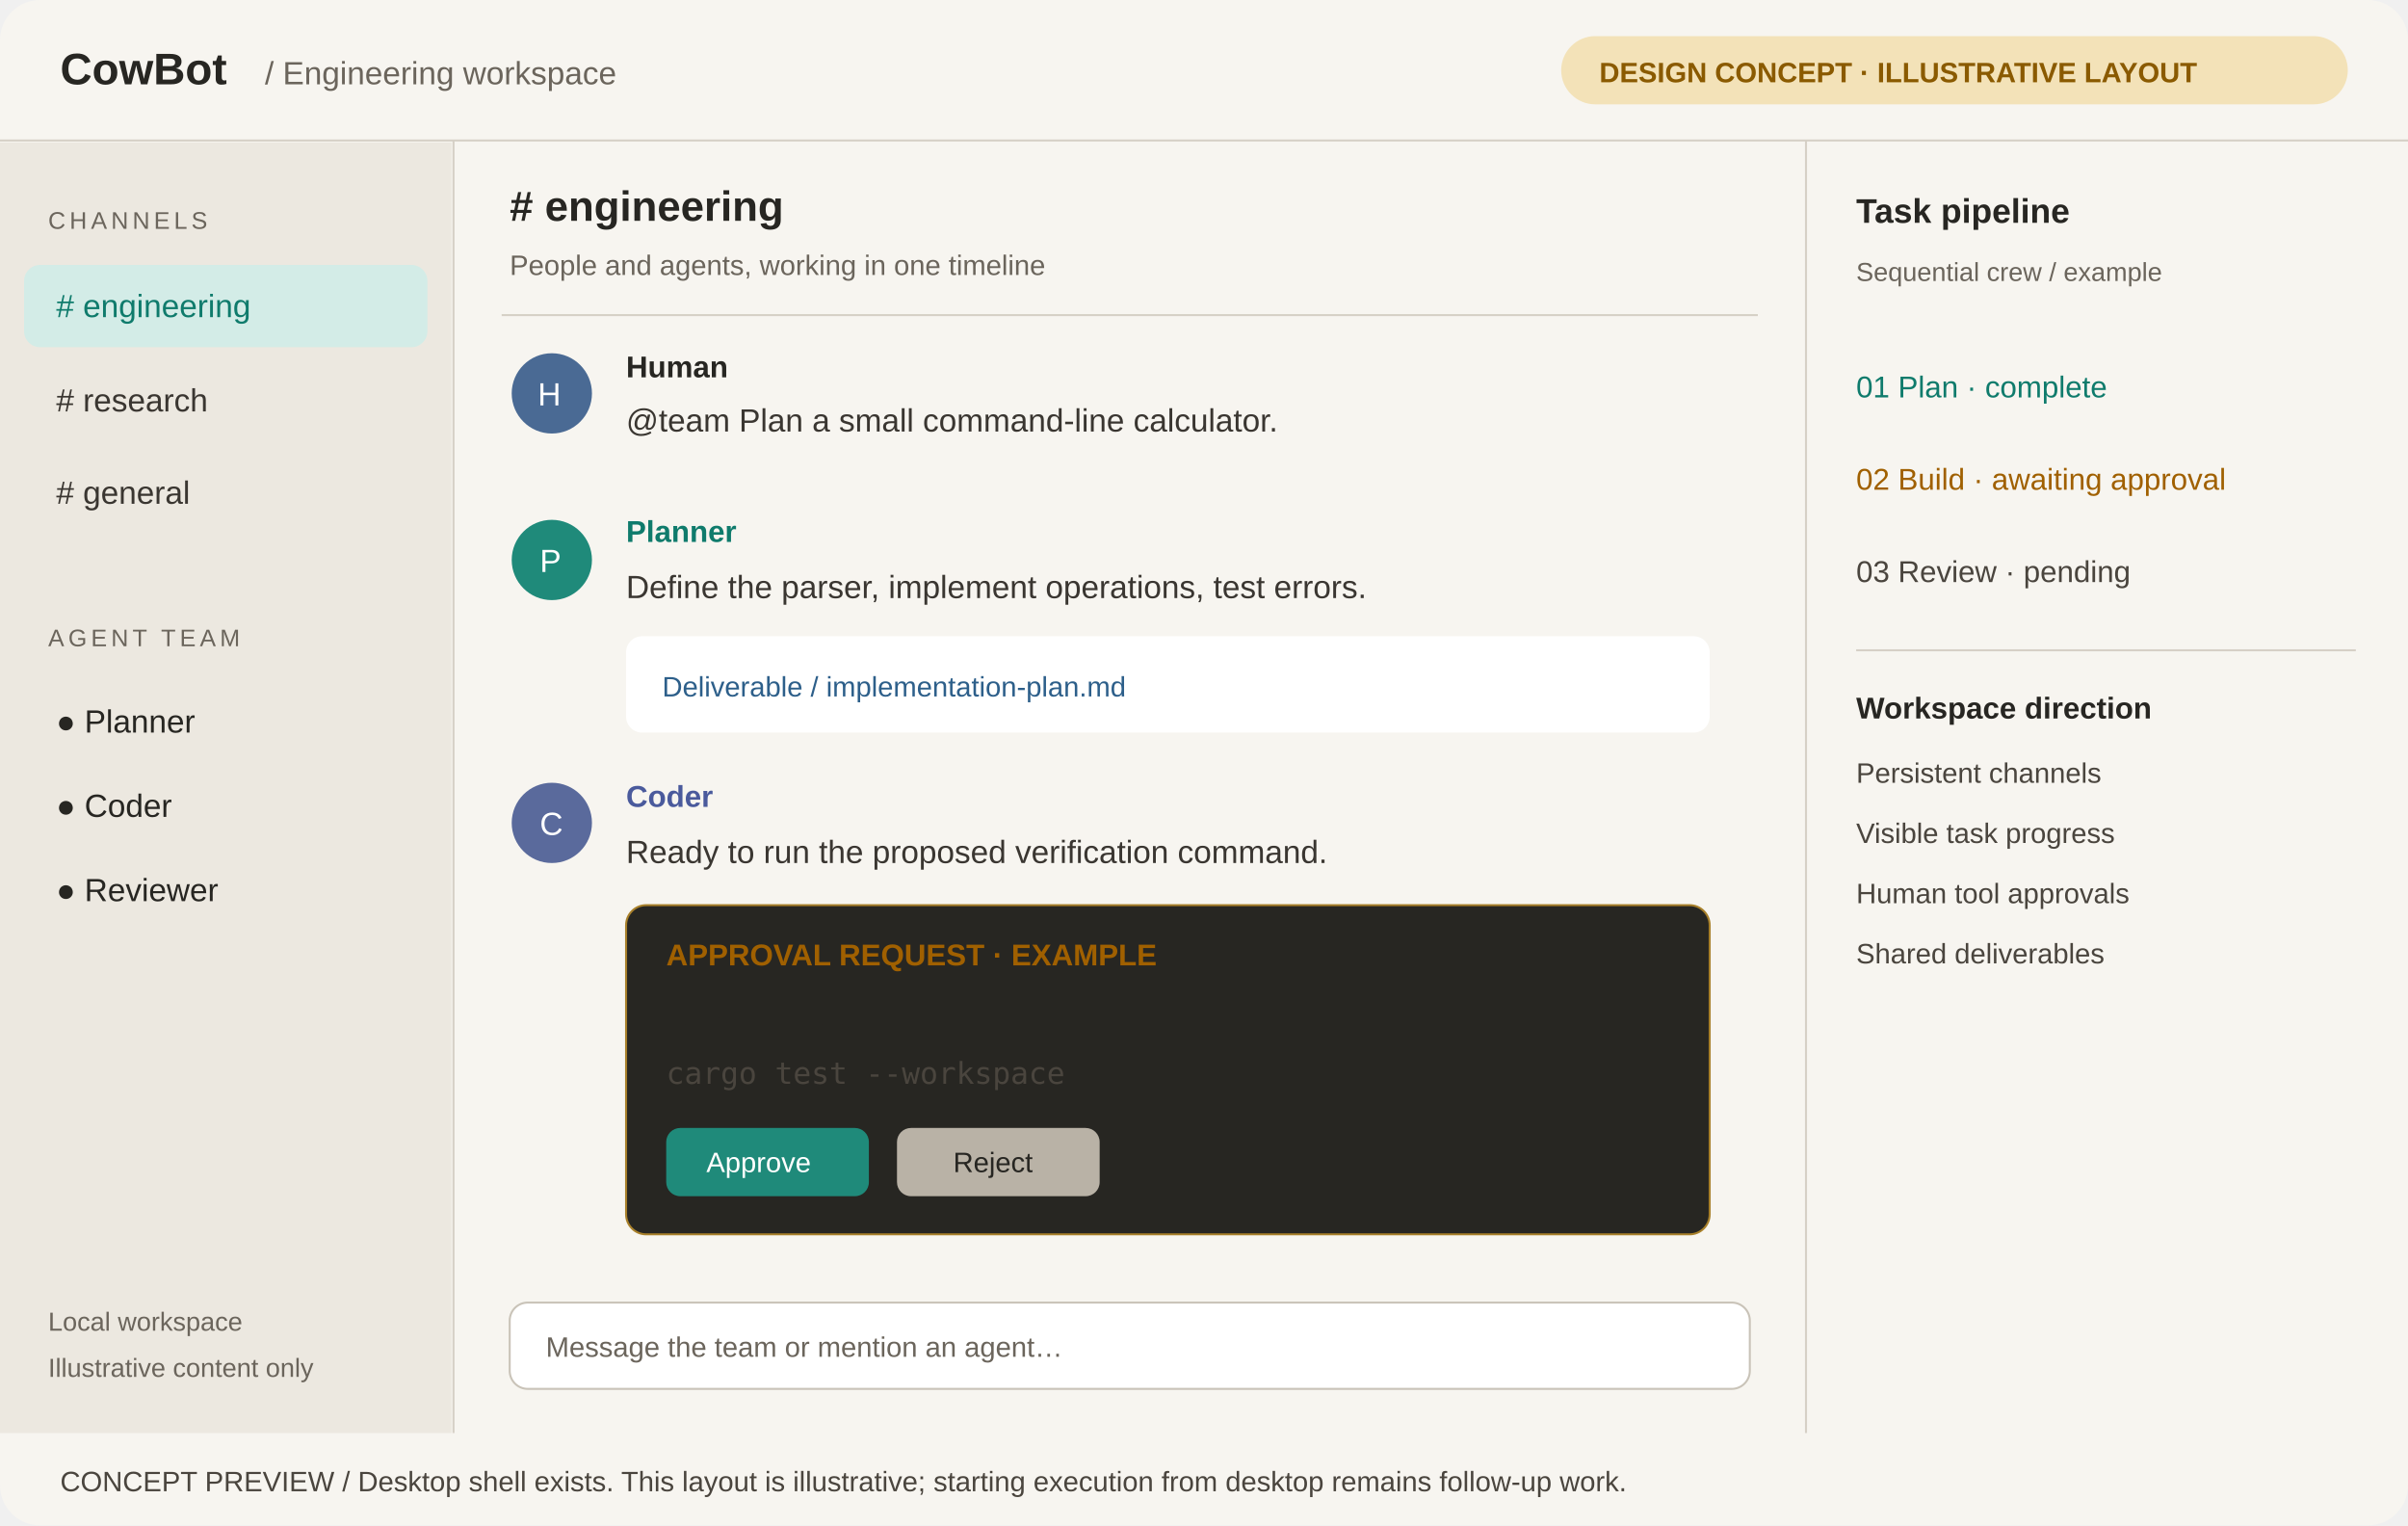
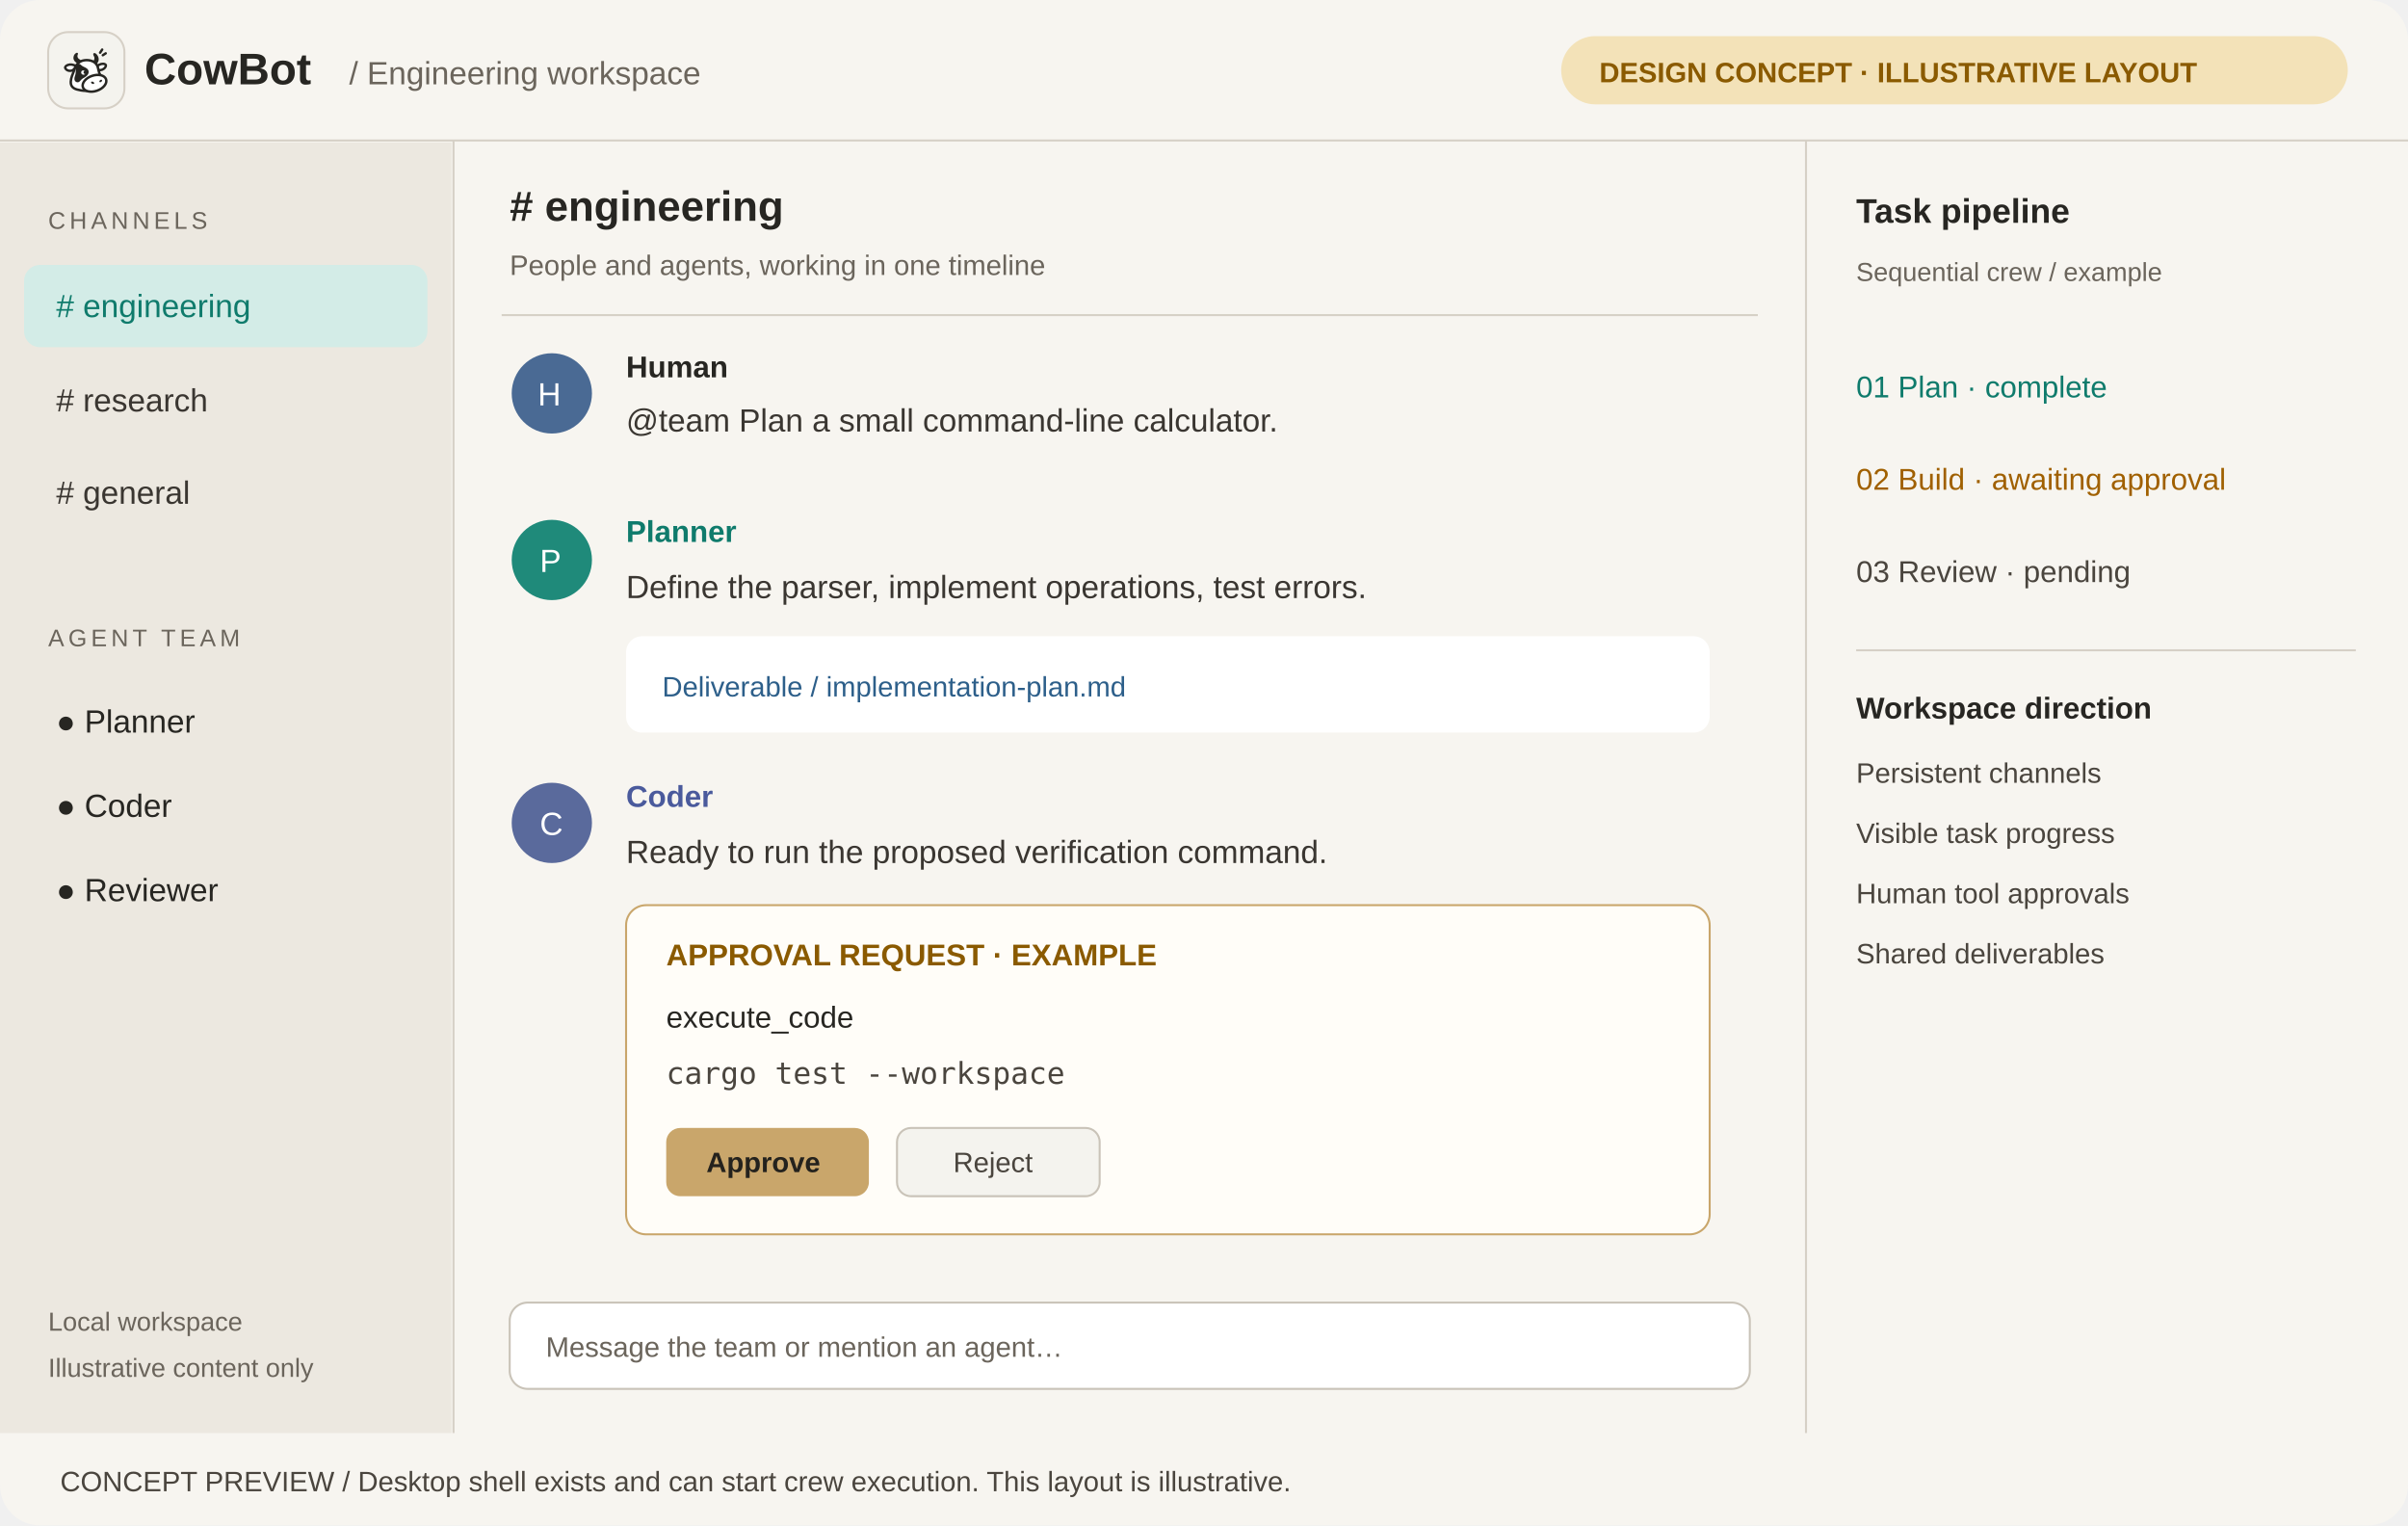
<svg xmlns="http://www.w3.org/2000/svg" width="1200" height="760" viewBox="0 0 1200 760" role="img" aria-labelledby="title desc">
  <rect width="1200" height="760" rx="20" fill="#f7f5f0" />
  <g font-family="Segoe UI,Arial,sans-serif">
-     <text x="30" y="42" fill="#272622" font-size="22" font-weight="700">CowBot</text>
-     <text x="132" y="42" fill="#6b655c" font-size="16">/ Engineering workspace</text>
+     <rect x="24" y="16" width="38" height="38" rx="10" fill="#f4f3ee" stroke="#d6d0c6" />
+     <g transform="translate(29 21) scale(0.028)" stroke-linecap="round" stroke-linejoin="round">
+       <g stroke="#272622" stroke-width="43">
+         <path d="M 746 188 L 783 132" />
+         <path d="M 794 233 L 846 199" />
+       </g>
+       <g fill="#272622">
+         <path d="M 355 382 C 295 357 266 314 272 268 C 276 231 297 204 322 192 C 342 182 359 196 350 216 C 332 258 347 290 392 314 C 417 328 393 397 355 382 Z" />
+         <path d="M 620 345 C 647 312 652 280 637 253 C 623 228 617 207 632 198 C 652 185 679 205 698 234 C 731 283 727 332 698 374 C 677 402 600 370 620 345 Z" />
+       </g>
+       <g fill="#fff" stroke="#272622" stroke-width="43">
+         <path d="M 315 424 C 268 399 218 390 173 406 C 140 418 116 440 126 462 C 146 507 210 522 253 501 C 283 487 302 459 315 424 Z" />
+         <path d="M 698 426 C 734 389 791 377 829 391 C 855 400 855 423 836 449 C 809 487 762 505 720 496 C 700 492 690 451 698 426 Z" />
+       </g>
+       <path fill="#fff" stroke="#272622" stroke-width="44" d="M 440 328 C 521 308 612 326 661 373 C 713 422 709 482 729 542 C 743 587 777 615 782 666 C 791 748 727 815 640 846 C 548 879 421 868 332 842 C 252 819 220 771 224 701 C 228 632 257 575 278 518 C 300 459 311 413 356 373 C 380 351 409 336 440 328 Z" />
+       <path fill="#272622" d="M 338 389 C 363 375 390 388 412 411 C 439 438 485 446 516 473 C 546 500 550 537 532 570 C 511 608 471 627 435 648 C 400 669 389 707 354 714 C 323 720 294 697 289 665 C 283 630 306 591 311 553 C 318 502 302 411 338 389 Z" />
+       <path fill="#fff" d="M 429 506 C 441 501 458 502 470 508 C 454 518 448 533 452 547 C 456 561 468 568 481 566 C 467 582 445 584 428 574 C 410 563 406 544 411 528 C 414 517 420 510 429 506 Z" />
+       <ellipse cx="646" cy="732" rx="218" ry="139" transform="rotate(-19 646 732)" fill="#fff" stroke="#272622" stroke-width="44" />
+       <g fill="#272622">
+         <ellipse cx="613" cy="723" rx="30" ry="19" transform="rotate(25 613 723)" />
+         <ellipse cx="757" cy="691" rx="28" ry="18" transform="rotate(-40 757 691)" />
+       </g>
+     </g>
+     <text x="72" y="42" fill="#272622" font-size="22" font-weight="700">CowBot</text>
+     <text x="174" y="42" fill="#6b655c" font-size="16">/ Engineering workspace</text>
    <rect x="778" y="18" width="392" height="34" rx="17" fill="#f3e2b8" />
    <text x="797" y="41" fill="#8a5a00" font-size="14" font-weight="600">DESIGN CONCEPT · ILLUSTRATIVE LAYOUT</text>
    <path d="M0 70H1200M226 70V714M900 70V714" stroke="#d6d0c6" />
    <rect x="0" y="71" width="225" height="643" fill="#ece8e0" />
    <text x="24" y="114" fill="#6b655c" font-size="12" letter-spacing="2">CHANNELS</text>
    <rect x="12" y="132" width="201" height="41" rx="8" fill="#d3ece7" />
    <text x="28" y="158" fill="#0f7b6c" font-size="16"># engineering</text>
    <text x="28" y="205" fill="#3a3631" font-size="16"># research</text>
    <text x="28" y="251" fill="#3a3631" font-size="16"># general</text>
    <text x="24" y="322" fill="#6b655c" font-size="12" letter-spacing="2">AGENT TEAM</text>
    <g font-size="16" fill="#272622">
      <text x="28" y="365">●  Planner</text>
      <text x="28" y="407">●  Coder</text>
      <text x="28" y="449">●  Reviewer</text>
    </g>
    <text x="24" y="663" fill="#6b655c" font-size="13">Local workspace</text>
    <text x="24" y="686" fill="#6b655c" font-size="13">Illustrative content only</text>
    <text x="254" y="110" fill="#272622" font-size="21" font-weight="600"># engineering</text>
    <text x="254" y="137" fill="#6b655c" font-size="14">People and agents, working in one timeline</text>
    <path d="M250 157H876" stroke="#d6d0c6" />
    <circle cx="275" cy="196" r="20" fill="#4a6a94" />
    <text x="268" y="202" fill="#ffffff" font-size="16">H</text>
    <text x="312" y="188" fill="#272622" font-size="15" font-weight="700">Human</text>
    <text x="312" y="215" fill="#3a3631" font-size="16">@team Plan a small command-line calculator.</text>
    <circle cx="275" cy="279" r="20" fill="#1f8a7a" />
    <text x="269" y="285" fill="#ffffff" font-size="16">P</text>
    <text x="312" y="270" fill="#0f7b6c" font-size="15" font-weight="700">Planner</text>
    <text x="312" y="298" fill="#3a3631" font-size="16">Define the parser, implement operations, test errors.</text>
    <rect x="312" y="317" width="540" height="48" rx="8" fill="#ffffff" />
    <text x="330" y="347" fill="#2d5f8a" font-size="14">Deliverable / implementation-plan.md</text>
    <circle cx="275" cy="410" r="20" fill="#5a6a9c" />
    <text x="269" y="416" fill="#ffffff" font-size="16">C</text>
    <text x="312" y="402" fill="#4a5a9c" font-size="15" font-weight="700">Coder</text>
    <text x="312" y="430" fill="#3a3631" font-size="16">Ready to run the proposed verification command.</text>
-     <rect x="312" y="451" width="540" height="164" rx="10" fill="#272622" stroke="#a8802a" />
-     <text x="332" y="481" fill="#a06000" font-size="15" font-weight="700">APPROVAL REQUEST · EXAMPLE</text>
+     <rect x="312" y="451" width="540" height="164" rx="10" fill="#fffdf8" stroke="#c9a66b" />
+     <text x="332" y="481" fill="#8a5a00" font-size="15" font-weight="700">APPROVAL REQUEST · EXAMPLE</text>
    <text x="332" y="512" fill="#272622" font-size="15">execute_code</text>
    <text x="332" y="540" fill="#4a453e" font-size="15" font-family="Consolas,monospace">cargo test --workspace</text>
-     <rect x="332" y="562" width="101" height="34" rx="7" fill="#1f8a7a" />
-     <text x="352" y="584" fill="#ffffff" font-size="14">Approve</text>
-     <rect x="447" y="562" width="101" height="34" rx="7" fill="#b9b2a6" />
-     <text x="475" y="584" fill="#272622" font-size="14">Reject</text>
+     <rect x="332" y="562" width="101" height="34" rx="7" fill="#c9a66b" />
+     <text x="352" y="584" fill="#24221d" font-size="14" font-weight="600">Approve</text>
+     <rect x="447" y="562" width="101" height="34" rx="7" fill="#f4f3ee" stroke="#c9c3b8" />
+     <text x="475" y="584" fill="#4a453e" font-size="14">Reject</text>
    <rect x="254" y="649" width="618" height="43" rx="9" fill="#ffffff" stroke="#c9c3b8" />
    <text x="272" y="676" fill="#6b655c" font-size="14">Message the team or mention an agent…</text>
    <text x="925" y="111" fill="#272622" font-size="17" font-weight="700">Task pipeline</text>
    <text x="925" y="140" fill="#6b655c" font-size="13">Sequential crew / example</text>
    <g font-size="15">
      <text x="925" y="198" fill="#0f7b6c">01  Plan · complete</text>
      <text x="925" y="244" fill="#a06000">02  Build · awaiting approval</text>
      <text x="925" y="290" fill="#4a453e">03  Review · pending</text>
    </g>
    <path d="M925 324H1174" stroke="#d6d0c6" />
    <text x="925" y="358" fill="#272622" font-size="15" font-weight="600">Workspace direction</text>
    <g font-size="14" fill="#4a453e">
      <text x="925" y="390">Persistent channels</text>
      <text x="925" y="420">Visible task progress</text>
      <text x="925" y="450">Human tool approvals</text>
      <text x="925" y="480">Shared deliverables</text>
    </g>
-     <text x="30" y="743" fill="#4a453e" font-size="14">CONCEPT PREVIEW   /   Desktop shell exists. This layout is illustrative; starting execution from desktop remains follow-up work.</text>
+     <text x="30" y="743" fill="#4a453e" font-size="14">CONCEPT PREVIEW   /   Desktop shell exists and can start crew execution. This layout is illustrative.</text>
  </g>
</svg>
